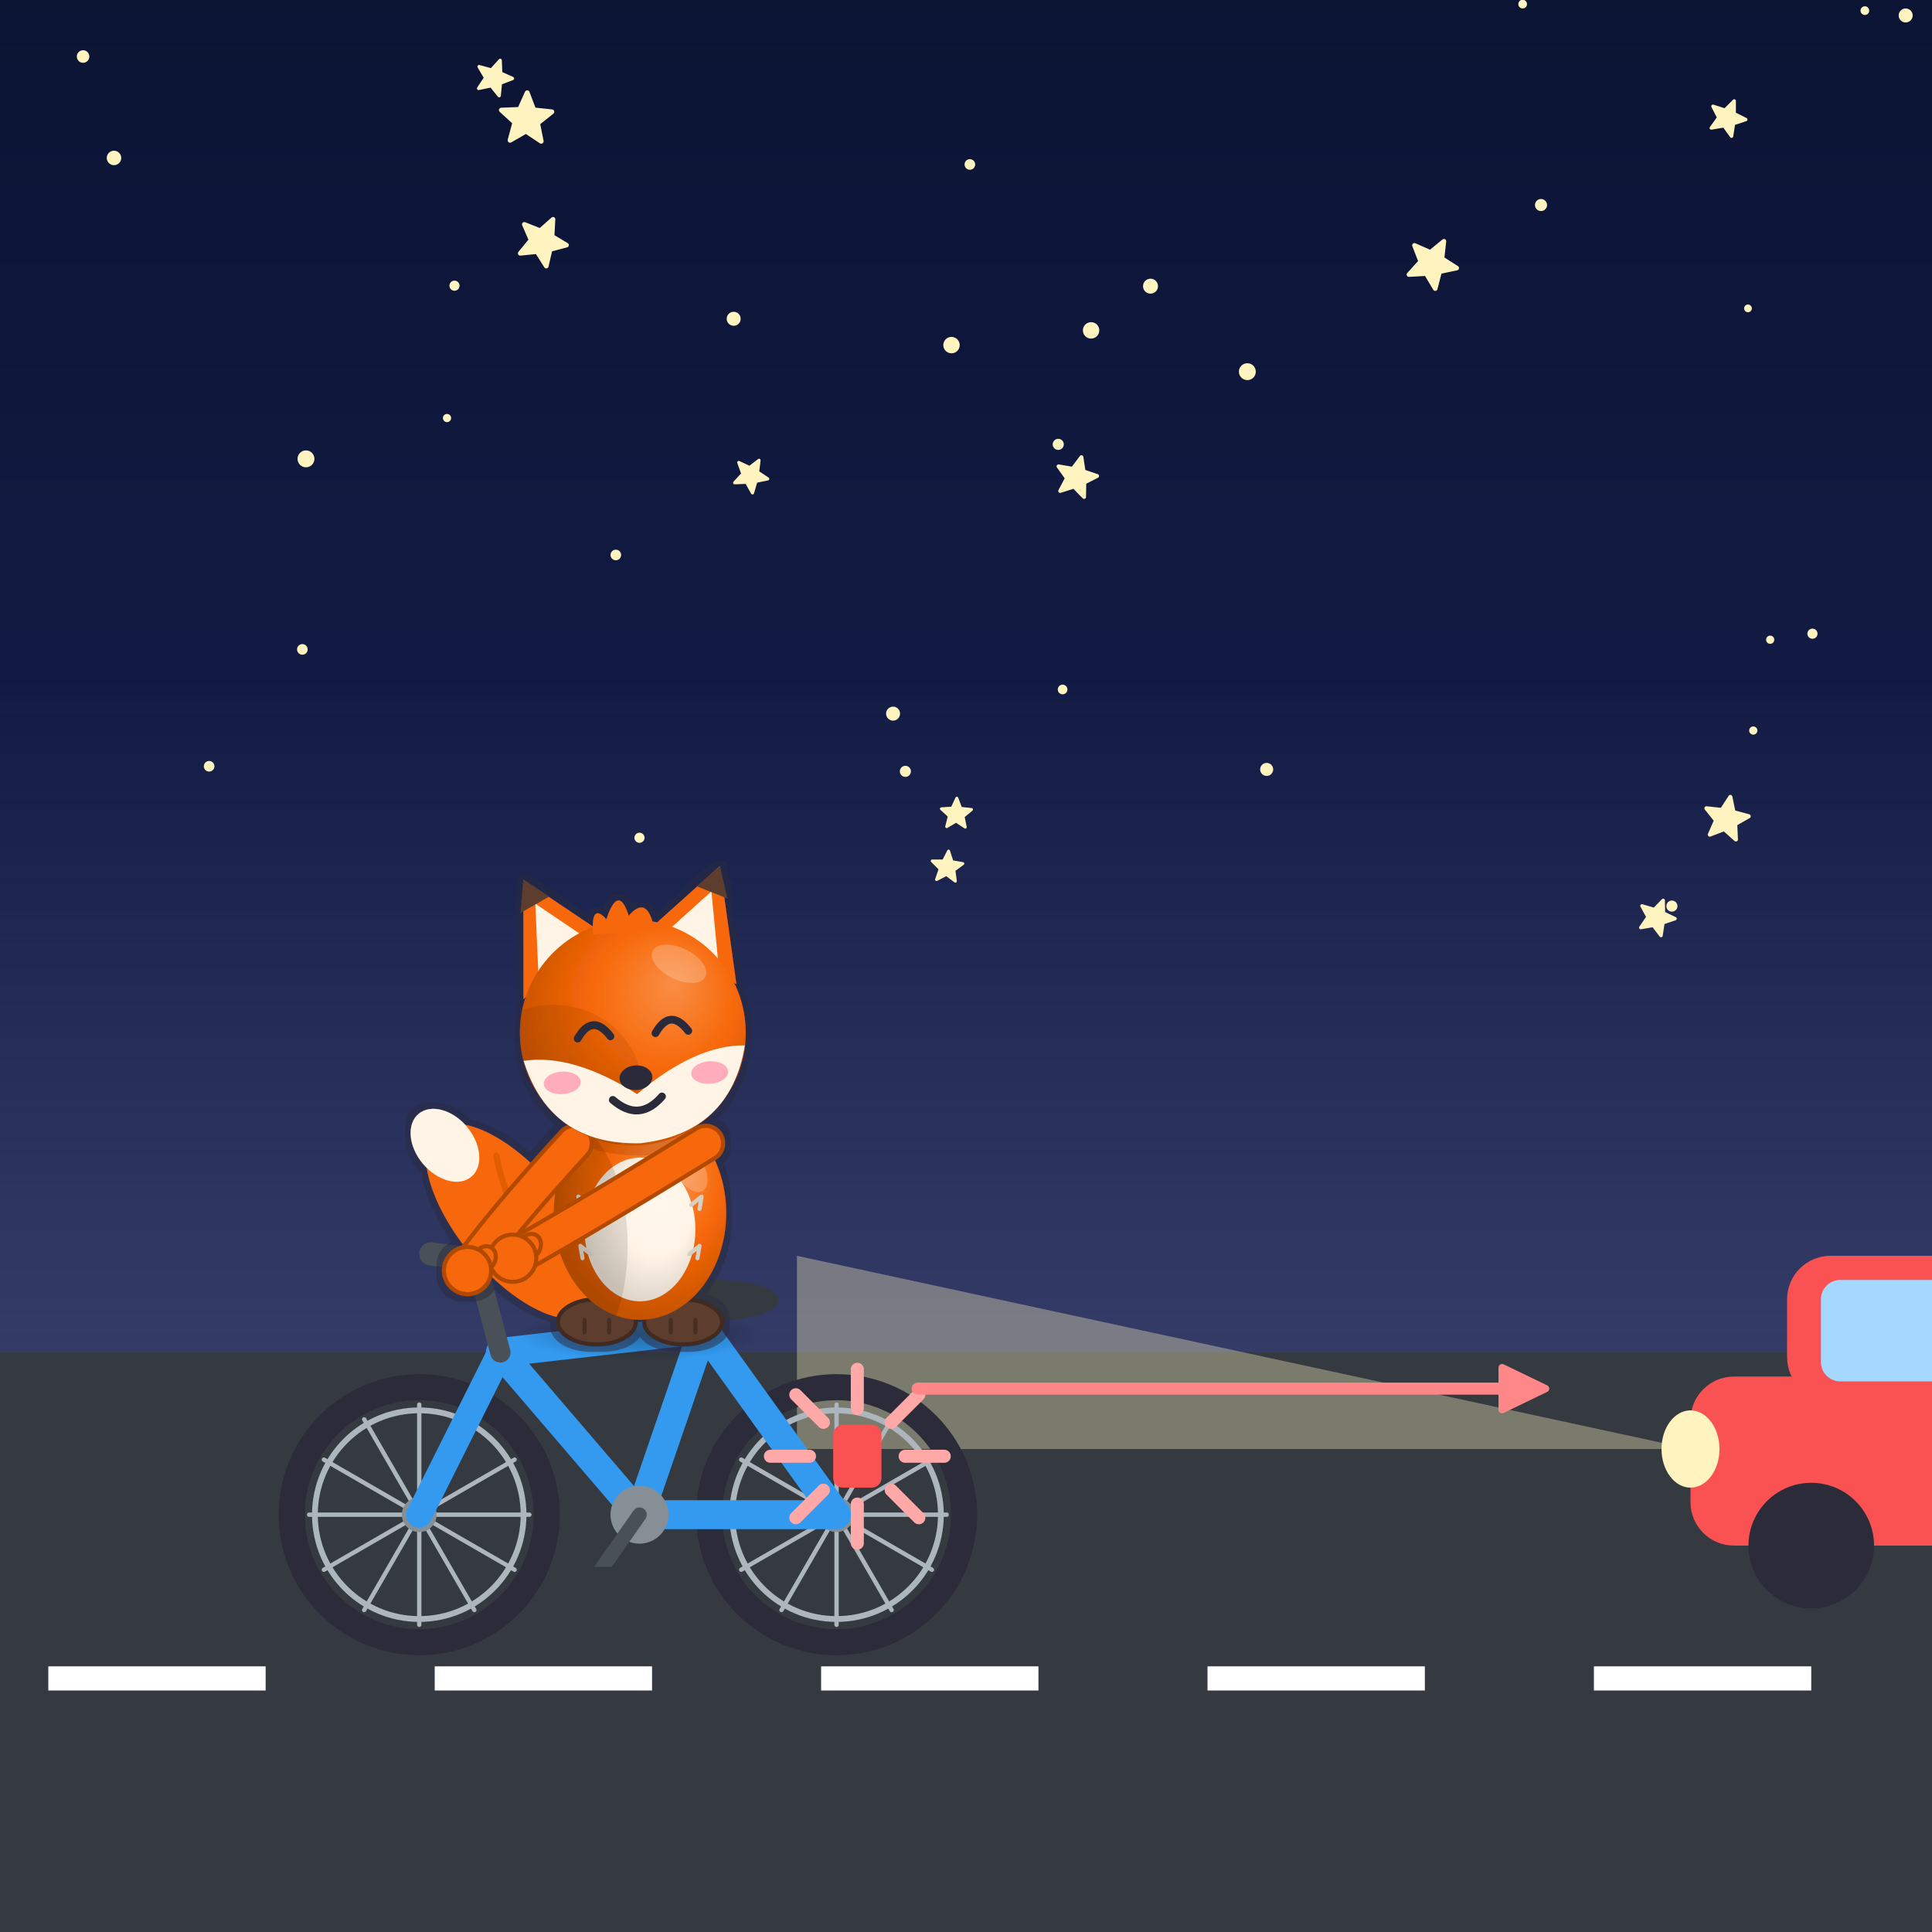
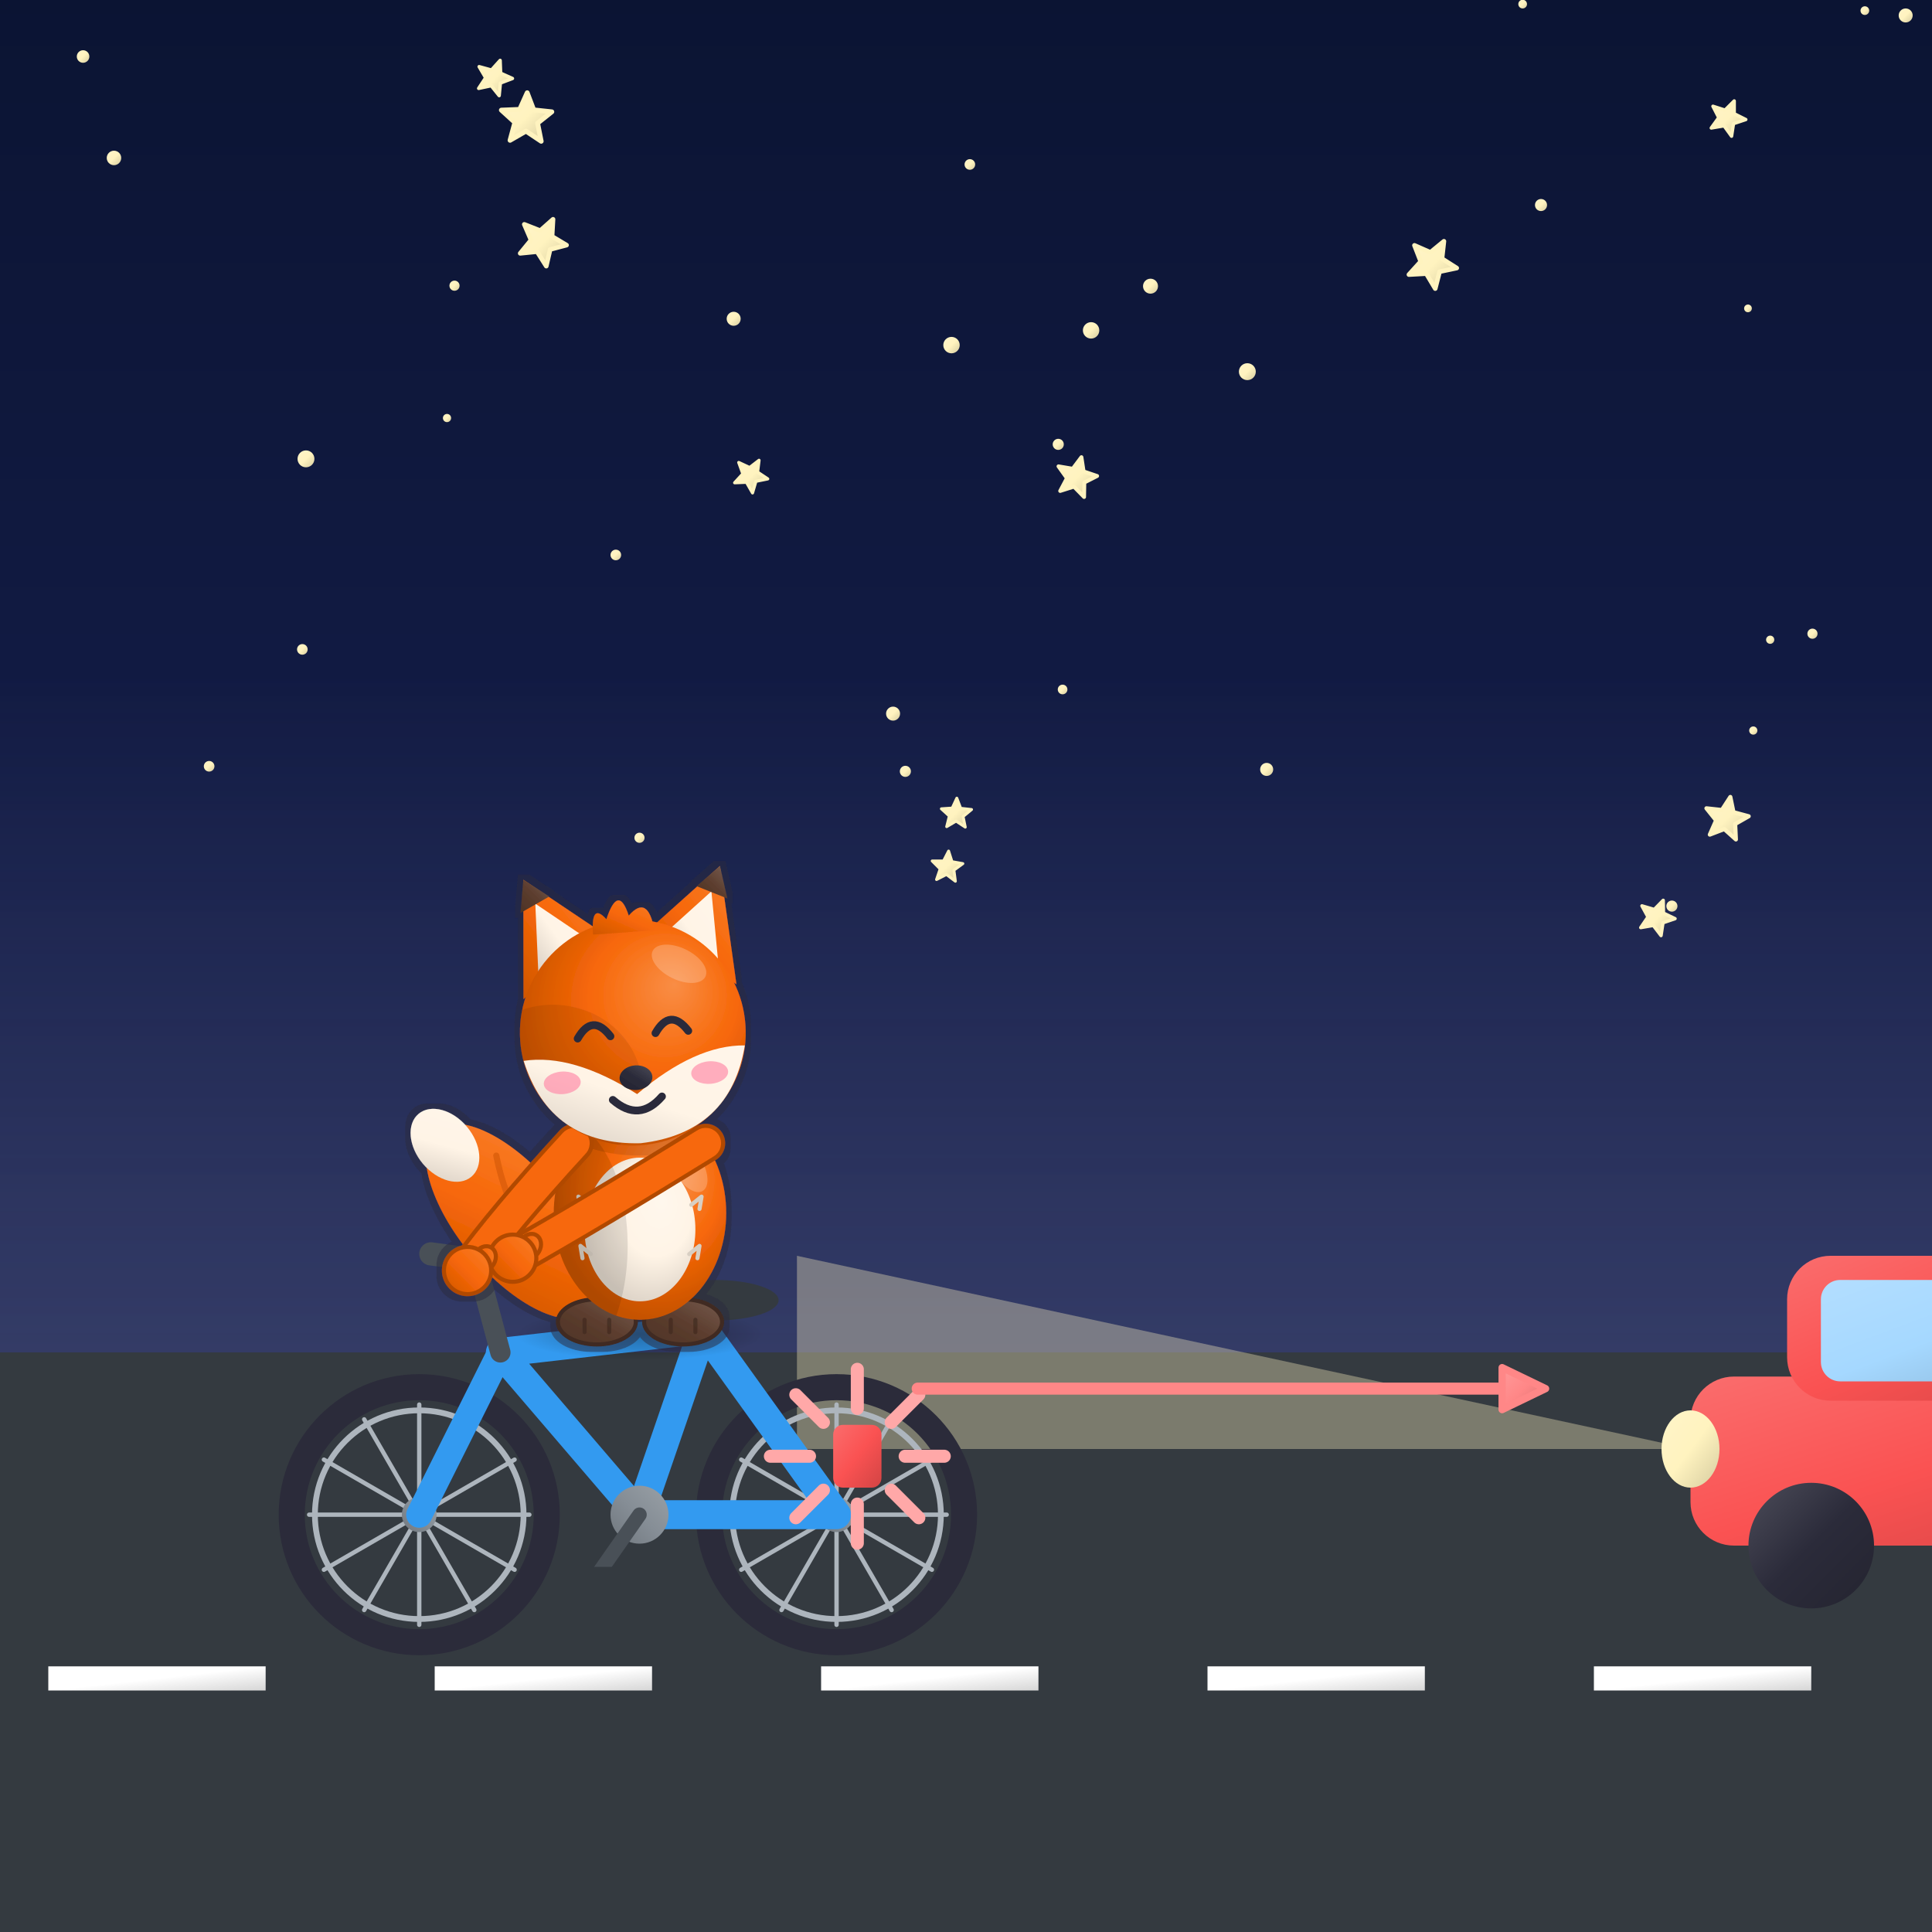
<svg xmlns="http://www.w3.org/2000/svg" viewBox="0 0 800 800" width="800" height="800">
  <defs>
    <linearGradient id="d143" x1="0" y1="0" x2="0" y2="1">
      <stop offset="0" stop-color="#0b1433" />
      <stop offset="0.5" stop-color="#141d49" />
      <stop offset="1" stop-color="#1b2459" />
    </linearGradient>
+     <linearGradient id="vol0044542" x1="0" y1="0" x2="1" y2="1">
+       <stop offset="0" stop-color="#ffffff" />
+       <stop offset="0.5" stop-color="#fff" />
+       <stop offset="1" stop-color="#d6d6d6" />
+     </linearGradient>
+     <linearGradient id="vol00bcb8b" x1="0" y1="0" x2="1" y2="1">
+       <stop offset="0" stop-color="#b3deff" />
+       <stop offset="0.5" stop-color="#a5d8ff" />
+       <stop offset="1" stop-color="#8ab5d6" />
+     </linearGradient>
    <radialGradient id="vol1f36734" cx="0.4" cy="0.4" r="0.6" fx="0.3" fy="0.3">
      <stop offset="0" stop-color="#f9914c" />
      <stop offset="0.55" stop-color="#f76707" />
      <stop offset="1" stop-color="#c55205" />
    </radialGradient>
    <radialGradient id="vol2ea26ee" cx="0.5" cy="0.5" r="0.5">
      <stop offset="0" stop-color="#000" stop-opacity="0.286" />
      <stop offset="0.55" stop-color="#000" stop-opacity="0.156" />
      <stop offset="1" stop-color="#000" stop-opacity="0" />
    </radialGradient>
+     <linearGradient id="vol38c8b34" x1="0" y1="0" x2="1" y2="1">
+       <stop offset="0" stop-color="#4c4c59" />
+       <stop offset="0.5" stop-color="#2b2b3a" />
+       <stop offset="1" stop-color="#242430" />
+     </linearGradient>
+     <linearGradient id="vol3eeee75" x1="0" y1="0" x2="1" y2="1">
+       <stop offset="0" stop-color="#fa6d6d" />
+       <stop offset="0.5" stop-color="#fa5252" />
+       <stop offset="1" stop-color="#d24444" />
+     </linearGradient>
    <linearGradient id="vol52adadf" x1="0" y1="0" x2="0" y2="1">
      <stop offset="0.35" stop-color="#767b9b" stop-opacity="0" />
      <stop offset="0.75" stop-color="#767b9b" stop-opacity="0.35" />
      <stop offset="1" stop-color="#767b9b" stop-opacity="0.1" />
    </linearGradient>
+     <linearGradient id="vol5a8b60b" x1="0" y1="0" x2="1" y2="1">
+       <stop offset="0" stop-color="#fff4c9" />
+       <stop offset="0.5" stop-color="#fff3bf" />
+       <stop offset="1" stop-color="#d6cca0" />
+     </linearGradient>
+     <linearGradient id="vol8fe3724" x1="0" y1="0" x2="1" y2="1">
+       <stop offset="0" stop-color="#765c4f" />
+       <stop offset="0.5" stop-color="#5c3d2e" />
+       <stop offset="1" stop-color="#4d3326" />
+     </linearGradient>
+     <linearGradient id="vol979ab77" x1="0" y1="0" x2="1" y2="1">
+       <stop offset="0" stop-color="#f87f2e" />
+       <stop offset="0.5" stop-color="#f76707" />
+       <stop offset="1" stop-color="#cf5605" />
+     </linearGradient>
    <radialGradient id="volc76cad1" cx="0.4" cy="0.4" r="0.6" fx="0.3" fy="0.3">
      <stop offset="0" stop-color="#fff7ed" />
      <stop offset="0.55" stop-color="#fff4e6" />
      <stop offset="1" stop-color="#e0d6ca" />
    </radialGradient>
+     <linearGradient id="volca73c33" x1="0" y1="0" x2="1" y2="1">
+       <stop offset="0" stop-color="#ff9a9a" />
+       <stop offset="0.5" stop-color="#ff8787" />
+       <stop offset="1" stop-color="#d67171" />
+     </linearGradient>
    <radialGradient id="volca7ad17" cx="0.4" cy="0.4" r="0.6" fx="0.3" fy="0.3">
      <stop offset="0" stop-color="#f98d45" />
      <stop offset="0.55" stop-color="#f76707" />
      <stop offset="1" stop-color="#ca5405" />
    </radialGradient>
+     <linearGradient id="volead9e04" x1="0" y1="0" x2="1" y2="1">
+       <stop offset="0" stop-color="#fff5ea" />
+       <stop offset="0.5" stop-color="#fff4e6" />
+       <stop offset="1" stop-color="#d6ccc1" />
+     </linearGradient>
+     <linearGradient id="volf6893ed" x1="0" y1="0" x2="1" y2="1">
+       <stop offset="0" stop-color="#99a0a6" />
+       <stop offset="0.5" stop-color="#868e96" />
+       <stop offset="1" stop-color="#70777e" />
+     </linearGradient>
  </defs>
  <rect x="0" y="0" width="800" height="800" fill="url(#d143)" />
  <rect x="0" y="0" width="800" height="800" fill="url(#vol52adadf)" />
-   <circle cx="772.2" cy="4.4" r="1.8" fill="#fff3bf" />
-   <circle cx="789.1" cy="6.4" r="2.9" fill="#fff3bf" />
-   <polygon points="688.7,372.8 688.8,378.1 693.6,380.4 688.6,382.1 687.8,387.4 684.6,383.2 679.4,384.1 682.4,379.7 679.9,375.1 685,376.6" fill="#fff3bf" stroke="#fff3bf" stroke-width="1.4" stroke-linejoin="round" />
-   <polygon points="229,90.8 228.6,97.9 234.6,101.5 227.8,103.3 226.2,110.2 222.4,104.2 215.4,104.9 219.9,99.4 217.1,92.9 223.7,95.5" fill="#fff3bf" stroke="#fff3bf" stroke-width="1.9" stroke-linejoin="round" />
-   <circle cx="638.1" cy="84.9" r="2.5" fill="#fff3bf" />
-   <circle cx="185.1" cy="173.1" r="1.7" fill="#fff3bf" />
-   <circle cx="451.8" cy="136.8" r="3.4" fill="#fff3bf" />
-   <circle cx="516.5" cy="153.9" r="3.5" fill="#fff3bf" />
-   <polygon points="392.8,352.4 394.2,356.8 398.7,357.6 395,360.3 395.6,364.9 391.9,362.1 387.8,364.2 389.3,359.8 386,356.5 390.7,356.5" fill="#fff3bf" stroke="#fff3bf" stroke-width="1.2" stroke-linejoin="round" />
-   <circle cx="750.5" cy="262.4" r="2.1" fill="#fff3bf" />
-   <polygon points="396.2,330.5 397.8,334.7 402.3,335.2 398.8,338.1 399.7,342.5 395.9,340 392,342.3 393.1,337.9 389.8,334.9 394.3,334.6" fill="#fff3bf" stroke="#fff3bf" stroke-width="1.2" stroke-linejoin="round" />
-   <circle cx="374.9" cy="319.4" r="2.3" fill="#fff3bf" />
-   <circle cx="401.6" cy="68.1" r="2.2" fill="#fff3bf" />
-   <circle cx="188.2" cy="118.3" r="2.1" fill="#fff3bf" />
-   <circle cx="723.8" cy="127.7" r="1.6" fill="#fff3bf" />
-   <circle cx="726" cy="302.5" r="1.7" fill="#fff3bf" />
-   <circle cx="394" cy="142.9" r="3.4" fill="#fff3bf" />
-   <polygon points="597.9,99.9 597.1,107.1 603.2,111 596.1,112.5 594.3,119.5 590.6,113.3 583.4,113.7 588.3,108.3 585.7,101.6 592.3,104.5" fill="#fff3bf" stroke="#fff3bf" stroke-width="1.9" stroke-linejoin="round" />
-   <circle cx="126.7" cy="190" r="3.5" fill="#fff3bf" />
-   <circle cx="34.4" cy="23.4" r="2.6" fill="#fff3bf" />
-   <circle cx="369.8" cy="295.5" r="2.9" fill="#fff3bf" />
-   <polygon points="207.1,25 207.3,30.3 212.2,32.5 207.2,34.4 206.7,39.6 203.4,35.5 198.2,36.6 201.1,32.2 198.4,27.6 203.5,29" fill="#fff3bf" stroke="#fff3bf" stroke-width="1.4" stroke-linejoin="round" />
-   <circle cx="303.8" cy="132" r="2.9" fill="#fff3bf" />
-   <circle cx="476.4" cy="118.5" r="3.1" fill="#fff3bf" />
-   <polygon points="716.5,330 717.8,336.3 724.1,338 718.5,341.2 718.8,347.6 714,343.3 708,345.6 710.6,339.7 706.6,334.7 713,335.4" fill="#fff3bf" stroke="#fff3bf" stroke-width="1.7" stroke-linejoin="round" />
-   <polygon points="314.3,190.6 313.7,195.5 317.9,198.3 313,199.3 311.6,204.1 309.1,199.7 304.2,199.9 307.6,196.2 305.9,191.5 310.4,193.6" fill="#fff3bf" stroke="#fff3bf" stroke-width="1.3" stroke-linejoin="round" />
-   <circle cx="264.8" cy="346.9" r="2.1" fill="#fff3bf" />
-   <circle cx="255" cy="229.8" r="2.2" fill="#fff3bf" />
-   <circle cx="47.2" cy="65.4" r="3" fill="#fff3bf" />
-   <circle cx="86.6" cy="317.3" r="2.2" fill="#fff3bf" />
-   <polygon points="718.1,41.8 718.1,47.1 722.9,49.5 717.8,51.2 717,56.4 713.9,52.1 708.6,53 711.7,48.7 709.3,44 714.3,45.6" fill="#fff3bf" stroke="#fff3bf" stroke-width="1.4" stroke-linejoin="round" />
-   <circle cx="438.2" cy="184" r="2.3" fill="#fff3bf" />
-   <circle cx="630.5" cy="1.7" r="1.8" fill="#fff3bf" />
-   <circle cx="524.5" cy="318.6" r="2.7" fill="#fff3bf" />
-   <circle cx="440" cy="285.5" r="2" fill="#fff3bf" />
-   <polygon points="447.8,189.3 448.7,195.2 454.3,197.1 449,199.8 448.9,205.8 444.7,201.5 439,203.3 441.8,198 438.3,193.1 444.2,194.1" fill="#fff3bf" stroke="#fff3bf" stroke-width="1.6" stroke-linejoin="round" />
-   <circle cx="125.2" cy="268.9" r="2.2" fill="#fff3bf" />
-   <circle cx="692.3" cy="375.2" r="2.3" fill="#fff3bf" />
-   <polygon points="218.3,38.4 221,45.5 228.5,46.3 222.6,51 224.1,58.5 217.8,54.3 211.2,58.1 213.2,50.7 207.6,45.6 215.2,45.3" fill="#fff3bf" stroke="#fff3bf" stroke-width="2" stroke-linejoin="round" />
-   <circle cx="733" cy="264.9" r="1.7" fill="#fff3bf" />
+   <circle cx="772.2" cy="4.4" r="1.8" fill="url(#vol5a8b60b)" />
+   <circle cx="789.1" cy="6.4" r="2.9" fill="url(#vol5a8b60b)" />
+   <polygon points="688.7,372.8 688.8,378.1 693.6,380.4 688.6,382.1 687.8,387.4 684.6,383.2 679.4,384.1 682.4,379.7 679.9,375.1 685,376.6" fill="url(#vol5a8b60b)" stroke="#fff3bf" stroke-width="1.4" stroke-linejoin="round" />
+   <polygon points="229,90.8 228.6,97.9 234.6,101.5 227.8,103.3 226.2,110.2 222.4,104.2 215.4,104.9 219.9,99.4 217.1,92.9 223.7,95.5" fill="url(#vol5a8b60b)" stroke="#fff3bf" stroke-width="1.9" stroke-linejoin="round" />
+   <circle cx="638.1" cy="84.9" r="2.5" fill="url(#vol5a8b60b)" />
+   <circle cx="185.1" cy="173.1" r="1.7" fill="url(#vol5a8b60b)" />
+   <circle cx="451.8" cy="136.8" r="3.4" fill="url(#vol5a8b60b)" />
+   <circle cx="516.5" cy="153.9" r="3.5" fill="url(#vol5a8b60b)" />
+   <polygon points="392.8,352.4 394.2,356.8 398.7,357.6 395,360.3 395.6,364.9 391.9,362.1 387.8,364.2 389.3,359.8 386,356.5 390.7,356.5" fill="url(#vol5a8b60b)" stroke="#fff3bf" stroke-width="1.2" stroke-linejoin="round" />
+   <circle cx="750.5" cy="262.4" r="2.1" fill="url(#vol5a8b60b)" />
+   <polygon points="396.2,330.5 397.8,334.7 402.3,335.2 398.8,338.1 399.7,342.5 395.9,340 392,342.3 393.1,337.9 389.8,334.9 394.3,334.6" fill="url(#vol5a8b60b)" stroke="#fff3bf" stroke-width="1.2" stroke-linejoin="round" />
+   <circle cx="374.9" cy="319.4" r="2.3" fill="url(#vol5a8b60b)" />
+   <circle cx="401.6" cy="68.1" r="2.2" fill="url(#vol5a8b60b)" />
+   <circle cx="188.2" cy="118.3" r="2.1" fill="url(#vol5a8b60b)" />
+   <circle cx="723.8" cy="127.7" r="1.6" fill="url(#vol5a8b60b)" />
+   <circle cx="726" cy="302.5" r="1.7" fill="url(#vol5a8b60b)" />
+   <circle cx="394" cy="142.9" r="3.4" fill="url(#vol5a8b60b)" />
+   <polygon points="597.9,99.9 597.1,107.1 603.2,111 596.1,112.5 594.3,119.5 590.6,113.3 583.4,113.7 588.3,108.3 585.7,101.6 592.3,104.5" fill="url(#vol5a8b60b)" stroke="#fff3bf" stroke-width="1.9" stroke-linejoin="round" />
+   <circle cx="126.7" cy="190" r="3.5" fill="url(#vol5a8b60b)" />
+   <circle cx="34.4" cy="23.4" r="2.6" fill="url(#vol5a8b60b)" />
+   <circle cx="369.8" cy="295.5" r="2.9" fill="url(#vol5a8b60b)" />
+   <polygon points="207.1,25 207.3,30.3 212.2,32.5 207.2,34.4 206.7,39.6 203.4,35.5 198.2,36.6 201.1,32.2 198.4,27.6 203.5,29" fill="url(#vol5a8b60b)" stroke="#fff3bf" stroke-width="1.4" stroke-linejoin="round" />
+   <circle cx="303.8" cy="132" r="2.9" fill="url(#vol5a8b60b)" />
+   <circle cx="476.4" cy="118.5" r="3.1" fill="url(#vol5a8b60b)" />
+   <polygon points="716.5,330 717.8,336.3 724.1,338 718.5,341.2 718.8,347.6 714,343.3 708,345.6 710.6,339.7 706.6,334.7 713,335.4" fill="url(#vol5a8b60b)" stroke="#fff3bf" stroke-width="1.7" stroke-linejoin="round" />
+   <polygon points="314.3,190.6 313.7,195.5 317.9,198.3 313,199.3 311.6,204.1 309.1,199.7 304.2,199.9 307.6,196.2 305.9,191.5 310.4,193.6" fill="url(#vol5a8b60b)" stroke="#fff3bf" stroke-width="1.3" stroke-linejoin="round" />
+   <circle cx="264.8" cy="346.9" r="2.1" fill="url(#vol5a8b60b)" />
+   <circle cx="255" cy="229.8" r="2.2" fill="url(#vol5a8b60b)" />
+   <circle cx="47.2" cy="65.4" r="3" fill="url(#vol5a8b60b)" />
+   <circle cx="86.6" cy="317.3" r="2.2" fill="url(#vol5a8b60b)" />
+   <polygon points="718.1,41.8 718.1,47.1 722.9,49.5 717.8,51.2 717,56.4 713.9,52.1 708.6,53 711.7,48.7 709.3,44 714.3,45.6" fill="url(#vol5a8b60b)" stroke="#fff3bf" stroke-width="1.4" stroke-linejoin="round" />
+   <circle cx="438.2" cy="184" r="2.3" fill="url(#vol5a8b60b)" />
+   <circle cx="630.5" cy="1.7" r="1.8" fill="url(#vol5a8b60b)" />
+   <circle cx="524.5" cy="318.6" r="2.7" fill="url(#vol5a8b60b)" />
+   <circle cx="440" cy="285.5" r="2" fill="url(#vol5a8b60b)" />
+   <polygon points="447.8,189.3 448.7,195.2 454.3,197.1 449,199.8 448.9,205.8 444.7,201.5 439,203.3 441.8,198 438.3,193.1 444.2,194.1" fill="url(#vol5a8b60b)" stroke="#fff3bf" stroke-width="1.6" stroke-linejoin="round" />
+   <circle cx="125.2" cy="268.9" r="2.2" fill="url(#vol5a8b60b)" />
+   <circle cx="692.3" cy="375.2" r="2.3" fill="url(#vol5a8b60b)" />
+   <polygon points="218.3,38.4 221,45.5 228.5,46.3 222.6,51 224.1,58.5 217.8,54.3 211.2,58.1 213.2,50.7 207.6,45.6 215.2,45.3" fill="url(#vol5a8b60b)" stroke="#fff3bf" stroke-width="2" stroke-linejoin="round" />
+   <circle cx="733" cy="264.9" r="1.7" fill="url(#vol5a8b60b)" />
  <rect x="0" y="560" width="800" height="240" fill="#343a40" />
  <g>
-     <rect x="20" y="690" width="90" height="10" fill="#fff" />
-     <rect x="180" y="690" width="90" height="10" fill="#fff" />
-     <rect x="340" y="690" width="90" height="10" fill="#fff" />
-     <rect x="500" y="690" width="90" height="10" fill="#fff" />
-     <rect x="660" y="690" width="90" height="10" fill="#fff" />
+     <rect x="20" y="690" width="90" height="10" fill="url(#vol0044542)" />
+     <rect x="180" y="690" width="90" height="10" fill="url(#vol0044542)" />
+     <rect x="340" y="690" width="90" height="10" fill="url(#vol0044542)" />
+     <rect x="500" y="690" width="90" height="10" fill="url(#vol0044542)" />
+     <rect x="660" y="690" width="90" height="10" fill="url(#vol0044542)" />
  </g>
  <polygon points="700,600 330,520 330,600" fill="#fff3bf" opacity="0.35" />
  <g transform="translate(810 640)">
    <g>
-       <rect x="-110" y="-70" width="220" height="70" rx="18" fill="#fa5252" />
-       <rect x="-70" y="-120" width="140" height="60" rx="18" fill="#fa5252" />
-       <rect x="-56" y="-110" width="112" height="42" rx="8" fill="#a5d8ff" />
-       <circle cx="-60" cy="0" r="26" fill="#2b2b3a" />
-       <circle cx="60" cy="0" r="26" fill="#2b2b3a" />
-       <ellipse cx="-110" cy="-40" rx="12" ry="16" fill="#fff3bf" />
+       <rect x="-110" y="-70" width="220" height="70" rx="18" fill="url(#vol3eeee75)" />
+       <rect x="-70" y="-120" width="140" height="60" rx="18" fill="url(#vol3eeee75)" />
+       <rect x="-56" y="-110" width="112" height="42" rx="8" fill="url(#vol00bcb8b)" />
+       <circle cx="-60" cy="0" r="26" fill="url(#vol38c8b34)" />
+       <circle cx="60" cy="0" r="26" fill="url(#vol38c8b34)" />
+       <ellipse cx="-110" cy="-40" rx="12" ry="16" fill="url(#vol5a8b60b)" />
    </g>
  </g>
  <g transform="translate(260 680) scale(-1.2 1.2)">
    <circle cx="-72" cy="-44" r="44" fill="none" stroke="#2b2b3a" stroke-width="9" />
    <circle cx="-72" cy="-44" r="36" fill="none" stroke="#adb5bd" stroke-width="2" />
    <line x1="-110" y1="-44" x2="-34" y2="-44" stroke="#adb5bd" stroke-width="1.5" stroke-linecap="round" />
    <line x1="-104.9" y1="-63" x2="-39.1" y2="-25" stroke="#adb5bd" stroke-width="1.5" stroke-linecap="round" />
    <line x1="-91" y1="-76.9" x2="-53" y2="-11.1" stroke="#adb5bd" stroke-width="1.5" stroke-linecap="round" />
    <line x1="-72" y1="-82" x2="-72" y2="-6" stroke="#adb5bd" stroke-width="1.5" stroke-linecap="round" />
    <line x1="-53" y1="-76.9" x2="-91" y2="-11.1" stroke="#adb5bd" stroke-width="1.5" stroke-linecap="round" />
    <line x1="-39.1" y1="-63" x2="-104.9" y2="-25" stroke="#adb5bd" stroke-width="1.5" stroke-linecap="round" />
-     <circle cx="-72" cy="-44" r="6" fill="#868e96" />
+     <circle cx="-72" cy="-44" r="6" fill="url(#volf6893ed)" />
    <circle cx="72" cy="-44" r="44" fill="none" stroke="#2b2b3a" stroke-width="9" />
    <circle cx="72" cy="-44" r="36" fill="none" stroke="#adb5bd" stroke-width="2" />
    <line x1="34" y1="-44" x2="110" y2="-44" stroke="#adb5bd" stroke-width="1.5" stroke-linecap="round" />
    <line x1="39.1" y1="-63" x2="104.9" y2="-25" stroke="#adb5bd" stroke-width="1.5" stroke-linecap="round" />
    <line x1="53" y1="-76.9" x2="91" y2="-11.1" stroke="#adb5bd" stroke-width="1.5" stroke-linecap="round" />
    <line x1="72" y1="-82" x2="72" y2="-6" stroke="#adb5bd" stroke-width="1.5" stroke-linecap="round" />
    <line x1="91" y1="-76.9" x2="53" y2="-11.1" stroke="#adb5bd" stroke-width="1.5" stroke-linecap="round" />
    <line x1="104.9" y1="-63" x2="39.1" y2="-25" stroke="#adb5bd" stroke-width="1.5" stroke-linecap="round" />
-     <circle cx="72" cy="-44" r="6" fill="#868e96" />
+     <circle cx="72" cy="-44" r="6" fill="url(#volf6893ed)" />
    <path d="M -72 -44 L -4 -44 L -26 -108 Z" fill="none" stroke="#339af0" stroke-width="10" stroke-linecap="round" stroke-linejoin="round" />
    <path d="M -4 -44 L 44 -100 L -26 -108" fill="none" stroke="#339af0" stroke-width="10" stroke-linecap="round" stroke-linejoin="round" />
    <line x1="44" y1="-100" x2="72" y2="-44" stroke="#339af0" stroke-width="9" stroke-linecap="round" />
    <line x1="44" y1="-100" x2="52" y2="-130" stroke="#495057" stroke-width="7" stroke-linecap="round" />
    <line x1="38" y1="-130" x2="68" y2="-134" stroke="#495057" stroke-width="8" stroke-linecap="round" />
    <ellipse cx="-30" cy="-118" rx="22" ry="7" fill="#343a40" />
-     <circle cx="-4" cy="-44" r="10" fill="#868e96" />
+     <circle cx="-4" cy="-44" r="10" fill="url(#volf6893ed)" />
    <line x1="-4" y1="-44" x2="10" y2="-24" stroke="#495057" stroke-width="5" stroke-linecap="round" />
    <rect x="2" y="-26" width="20" height="7" rx="3" fill="#343a40" />
  </g>
  <g transform="translate(265 555) scale(-0.85 0.85)">
    <ellipse cx="0" cy="-3" rx="60.5" ry="12.6" fill="url(#vol2ea26ee)" />
    <filter id="c146" x="-15%" y="-15%" width="130%" height="130%">
      <feMorphology in="SourceAlpha" operator="dilate" radius="2.47" result="e" />
      <feFlood flood-color="#2b2b3a" flood-opacity="0.5" />
      <feComposite in2="e" operator="in" result="o" />
      <feMerge>
        <feMergeNode in="o" />
        <feMergeNode in="SourceGraphic" />
      </feMerge>
    </filter>
    <g filter="url(#c146)">
-       <ellipse cx="62" cy="-58" rx="26" ry="58" fill="#f76707" transform="rotate(40 62 -58)" />
+       <ellipse cx="62" cy="-58" rx="26" ry="58" fill="url(#vol979ab77)" transform="rotate(40 62 -58)" />
      <path d="M 46 -40 Q 64 -60 70 -90" fill="none" stroke="#d15705" stroke-width="3" stroke-linecap="round" stroke-linejoin="round" opacity="0.6" />
-       <ellipse cx="95" cy="-95" rx="14" ry="20" fill="#fff4e6" transform="rotate(40 95 -95)" />
-       <ellipse cx="-21" cy="-9" rx="19" ry="11" fill="#5c3d2e" stroke="#402a20" stroke-width="2" />
+       <ellipse cx="95" cy="-95" rx="14" ry="20" fill="url(#volead9e04)" transform="rotate(40 95 -95)" />
+       <ellipse cx="-21" cy="-9" rx="19" ry="11" fill="url(#vol8fe3724)" stroke="#402a20" stroke-width="2" />
      <line x1="-27" y1="-4" x2="-27" y2="-10" stroke="#402a20" stroke-width="2" stroke-linecap="round" opacity="0.7" />
      <line x1="-15" y1="-4" x2="-15" y2="-10" stroke="#402a20" stroke-width="2" stroke-linecap="round" opacity="0.7" />
-       <ellipse cx="21" cy="-9" rx="19" ry="11" fill="#5c3d2e" stroke="#402a20" stroke-width="2" />
+       <ellipse cx="21" cy="-9" rx="19" ry="11" fill="url(#vol8fe3724)" stroke="#402a20" stroke-width="2" />
      <line x1="15" y1="-4" x2="15" y2="-10" stroke="#402a20" stroke-width="2" stroke-linecap="round" opacity="0.7" />
      <line x1="27" y1="-4" x2="27" y2="-10" stroke="#402a20" stroke-width="2" stroke-linecap="round" opacity="0.7" />
      <ellipse cx="0" cy="-62" rx="42" ry="52" fill="url(#vol1f36734)" />
      <ellipse cx="0" cy="-54" rx="27" ry="35" fill="url(#volc76cad1)" />
      <path d="M -25 -66 l -5 -4 l 1 6" fill="none" stroke="#d8cfc3" stroke-width="2" stroke-linecap="round" stroke-linejoin="round" />
      <path d="M -24 -42 l -5 -4 l 1 6" fill="none" stroke="#d8cfc3" stroke-width="2" stroke-linecap="round" stroke-linejoin="round" />
      <path d="M 25 -66 l 5 -4 l -1 6" fill="none" stroke="#d8cfc3" stroke-width="2" stroke-linecap="round" stroke-linejoin="round" />
      <path d="M 24 -42 l 5 -4 l -1 6" fill="none" stroke="#d8cfc3" stroke-width="2" stroke-linecap="round" stroke-linejoin="round" />
      <clipPath id="k144">
        <ellipse cx="0" cy="-62" rx="42" ry="52" fill="#000" />
      </clipPath>
      <g clip-path="url(#k144)">
        <ellipse cx="40" cy="-46" rx="34" ry="62" fill="#000" opacity="0.11" />
        <ellipse cx="0" cy="-104" rx="36" ry="14" fill="#000" opacity="0.11" />
        <ellipse cx="-24" cy="-84" rx="7" ry="13" fill="#fff" transform="rotate(30 -24 -84)" opacity="0.22" />
      </g>
      <path d="M -32 -96 Q 23 -62 62 -40" fill="none" stroke="#b14a05" stroke-width="19" stroke-linecap="round" stroke-linejoin="round" />
      <path d="M -32 -96 Q 23 -62 62 -40" fill="none" stroke="#f76707" stroke-width="15" stroke-linecap="round" stroke-linejoin="round" />
      <path d="M 32 -96 Q 66 -59 84 -34" fill="none" stroke="#b14a05" stroke-width="19" stroke-linecap="round" stroke-linejoin="round" />
      <path d="M 32 -96 Q 66 -59 84 -34" fill="none" stroke="#f76707" stroke-width="15" stroke-linecap="round" stroke-linejoin="round" />
-       <ellipse cx="53.7" cy="-45.8" rx="5.2" ry="6.3" fill="#f76707" transform="rotate(-30 53.7 -45.8)" stroke="#b14a05" stroke-width="2" />
-       <circle cx="62" cy="-40" r="11.5" fill="#f76707" stroke="#b14a05" stroke-width="2" />
-       <ellipse cx="75.7" cy="-39.8" rx="5.2" ry="6.3" fill="#f76707" transform="rotate(-30 75.7 -39.8)" stroke="#b14a05" stroke-width="2" />
-       <circle cx="84" cy="-34" r="11.5" fill="#f76707" stroke="#b14a05" stroke-width="2" />
+       <ellipse cx="53.7" cy="-45.8" rx="5.2" ry="6.3" fill="url(#vol979ab77)" transform="rotate(-30 53.7 -45.8)" stroke="#b14a05" stroke-width="2" />
+       <circle cx="62" cy="-40" r="11.5" fill="url(#vol979ab77)" stroke="#b14a05" stroke-width="2" />
+       <ellipse cx="75.7" cy="-39.8" rx="5.2" ry="6.3" fill="url(#vol979ab77)" transform="rotate(-30 75.7 -39.8)" stroke="#b14a05" stroke-width="2" />
+       <circle cx="84" cy="-34" r="11.5" fill="url(#vol979ab77)" stroke="#b14a05" stroke-width="2" />
      <g transform="rotate(4 0 -100)">
        <g>
-           <polygon points="-52,-170 -48,-228 -12,-200" fill="#f76707" />
-           <polygon points="-44,-178 -43,-216 -20,-198" fill="#fff4e6" />
-           <polygon points="-50.5,-212 -48,-228 -36,-219" fill="#5c3d2e" />
-           <polygon points="52,-170 48,-228 12,-200" fill="#f76707" />
-           <polygon points="44,-178 43,-216 20,-198" fill="#fff4e6" />
-           <polygon points="50.5,-212 48,-228 36,-219" fill="#5c3d2e" />
+           <polygon points="-52,-170 -48,-228 -12,-200" fill="url(#vol979ab77)" />
+           <polygon points="-44,-178 -43,-216 -20,-198" fill="url(#volead9e04)" />
+           <polygon points="-50.5,-212 -48,-228 -36,-219" fill="url(#vol8fe3724)" />
+           <polygon points="52,-170 48,-228 12,-200" fill="url(#vol979ab77)" />
+           <polygon points="44,-178 43,-216 20,-198" fill="url(#volead9e04)" />
+           <polygon points="50.5,-212 48,-228 36,-219" fill="url(#vol8fe3724)" />
          <circle cx="0" cy="-150" r="55" fill="url(#volca7ad17)" />
          <clipPath id="k145">
            <circle cx="0" cy="-150" r="55" fill="#000" />
          </clipPath>
          <g clip-path="url(#k145)">
            <ellipse cx="41.2" cy="-125.2" rx="44" ry="41.2" fill="#000" opacity="0.08" />
            <ellipse cx="-24.8" cy="-181.9" rx="14.3" ry="7.7" fill="#fff" transform="rotate(-30 -24.8 -181.9)" opacity="0.22" />
          </g>
-           <path d="M -14 -199 Q -12 -217 -2 -207 Q 2 -223 9 -206 Q 16 -215 16 -199 Z" fill="#f76707" />
-           <path d="M -54 -140 Q -30 -142 0 -120 Q 30 -142 54 -140 Q 44 -98 0 -96 Q -44 -98 -54 -140 Z" fill="#fff4e6" />
+           <path d="M -14 -199 Q -12 -217 -2 -207 Q 2 -223 9 -206 Q 16 -215 16 -199 Z" fill="url(#vol979ab77)" />
+           <path d="M -54 -140 Q -30 -142 0 -120 Q 30 -142 54 -140 Q 44 -98 0 -96 Q -44 -98 -54 -140 Z" fill="url(#volead9e04)" />
          <ellipse cx="-36" cy="-128" rx="9" ry="5.5" fill="#ff8fab" opacity="0.7" />
          <ellipse cx="36" cy="-128" rx="9" ry="5.5" fill="#ff8fab" opacity="0.7" />
          <path d="M -27 -149 Q -19 -161 -11 -149" fill="none" stroke="#2b2b3a" stroke-width="3.8" stroke-linecap="round" stroke-linejoin="round" />
          <path d="M 11 -149 Q 19 -161 27 -149" fill="none" stroke="#2b2b3a" stroke-width="3.8" stroke-linecap="round" stroke-linejoin="round" />
-           <ellipse cx="0" cy="-128" rx="8" ry="6" fill="#2b2b3a" />
+           <ellipse cx="0" cy="-128" rx="8" ry="6" fill="url(#vol38c8b34)" />
          <path d="M -12 -118 Q 0 -106 12 -118" fill="none" stroke="#2b2b3a" stroke-width="3.8" stroke-linecap="round" stroke-linejoin="round" />
        </g>
      </g>
    </g>
  </g>
-   <rect x="345" y="590" width="20" height="26" rx="4" fill="#fa5252" />
+   <rect x="345" y="590" width="20" height="26" rx="4" fill="url(#vol3eeee75)" />
  <g transform="translate(355 603) scale(0.9 0.9)">
    <line x1="22" y1="0" x2="40" y2="0" stroke="#ffa8a8" stroke-width="6" stroke-linecap="round" />
    <line x1="15.6" y1="15.6" x2="28.3" y2="28.3" stroke="#ffa8a8" stroke-width="6" stroke-linecap="round" />
    <line x1="0" y1="22" x2="0" y2="40" stroke="#ffa8a8" stroke-width="6" stroke-linecap="round" />
    <line x1="-15.6" y1="15.6" x2="-28.3" y2="28.3" stroke="#ffa8a8" stroke-width="6" stroke-linecap="round" />
    <line x1="-22" y1="0" x2="-40" y2="0" stroke="#ffa8a8" stroke-width="6" stroke-linecap="round" />
    <line x1="-15.6" y1="-15.6" x2="-28.3" y2="-28.3" stroke="#ffa8a8" stroke-width="6" stroke-linecap="round" />
    <line x1="0" y1="-22" x2="0" y2="-40" stroke="#ffa8a8" stroke-width="6" stroke-linecap="round" />
    <line x1="15.6" y1="-15.6" x2="28.3" y2="-28.3" stroke="#ffa8a8" stroke-width="6" stroke-linecap="round" />
  </g>
  <g>
    <line x1="380" y1="575" x2="624" y2="575" stroke="#ff8787" stroke-width="5" stroke-linecap="round" />
-     <polygon points="640,575 622,583.7 622,566.3" fill="#ff8787" stroke="#ff8787" stroke-width="3" stroke-linejoin="round" />
+     <polygon points="640,575 622,583.7 622,566.3" fill="url(#volca73c33)" stroke="#ff8787" stroke-width="3" stroke-linejoin="round" />
  </g>
</svg>
